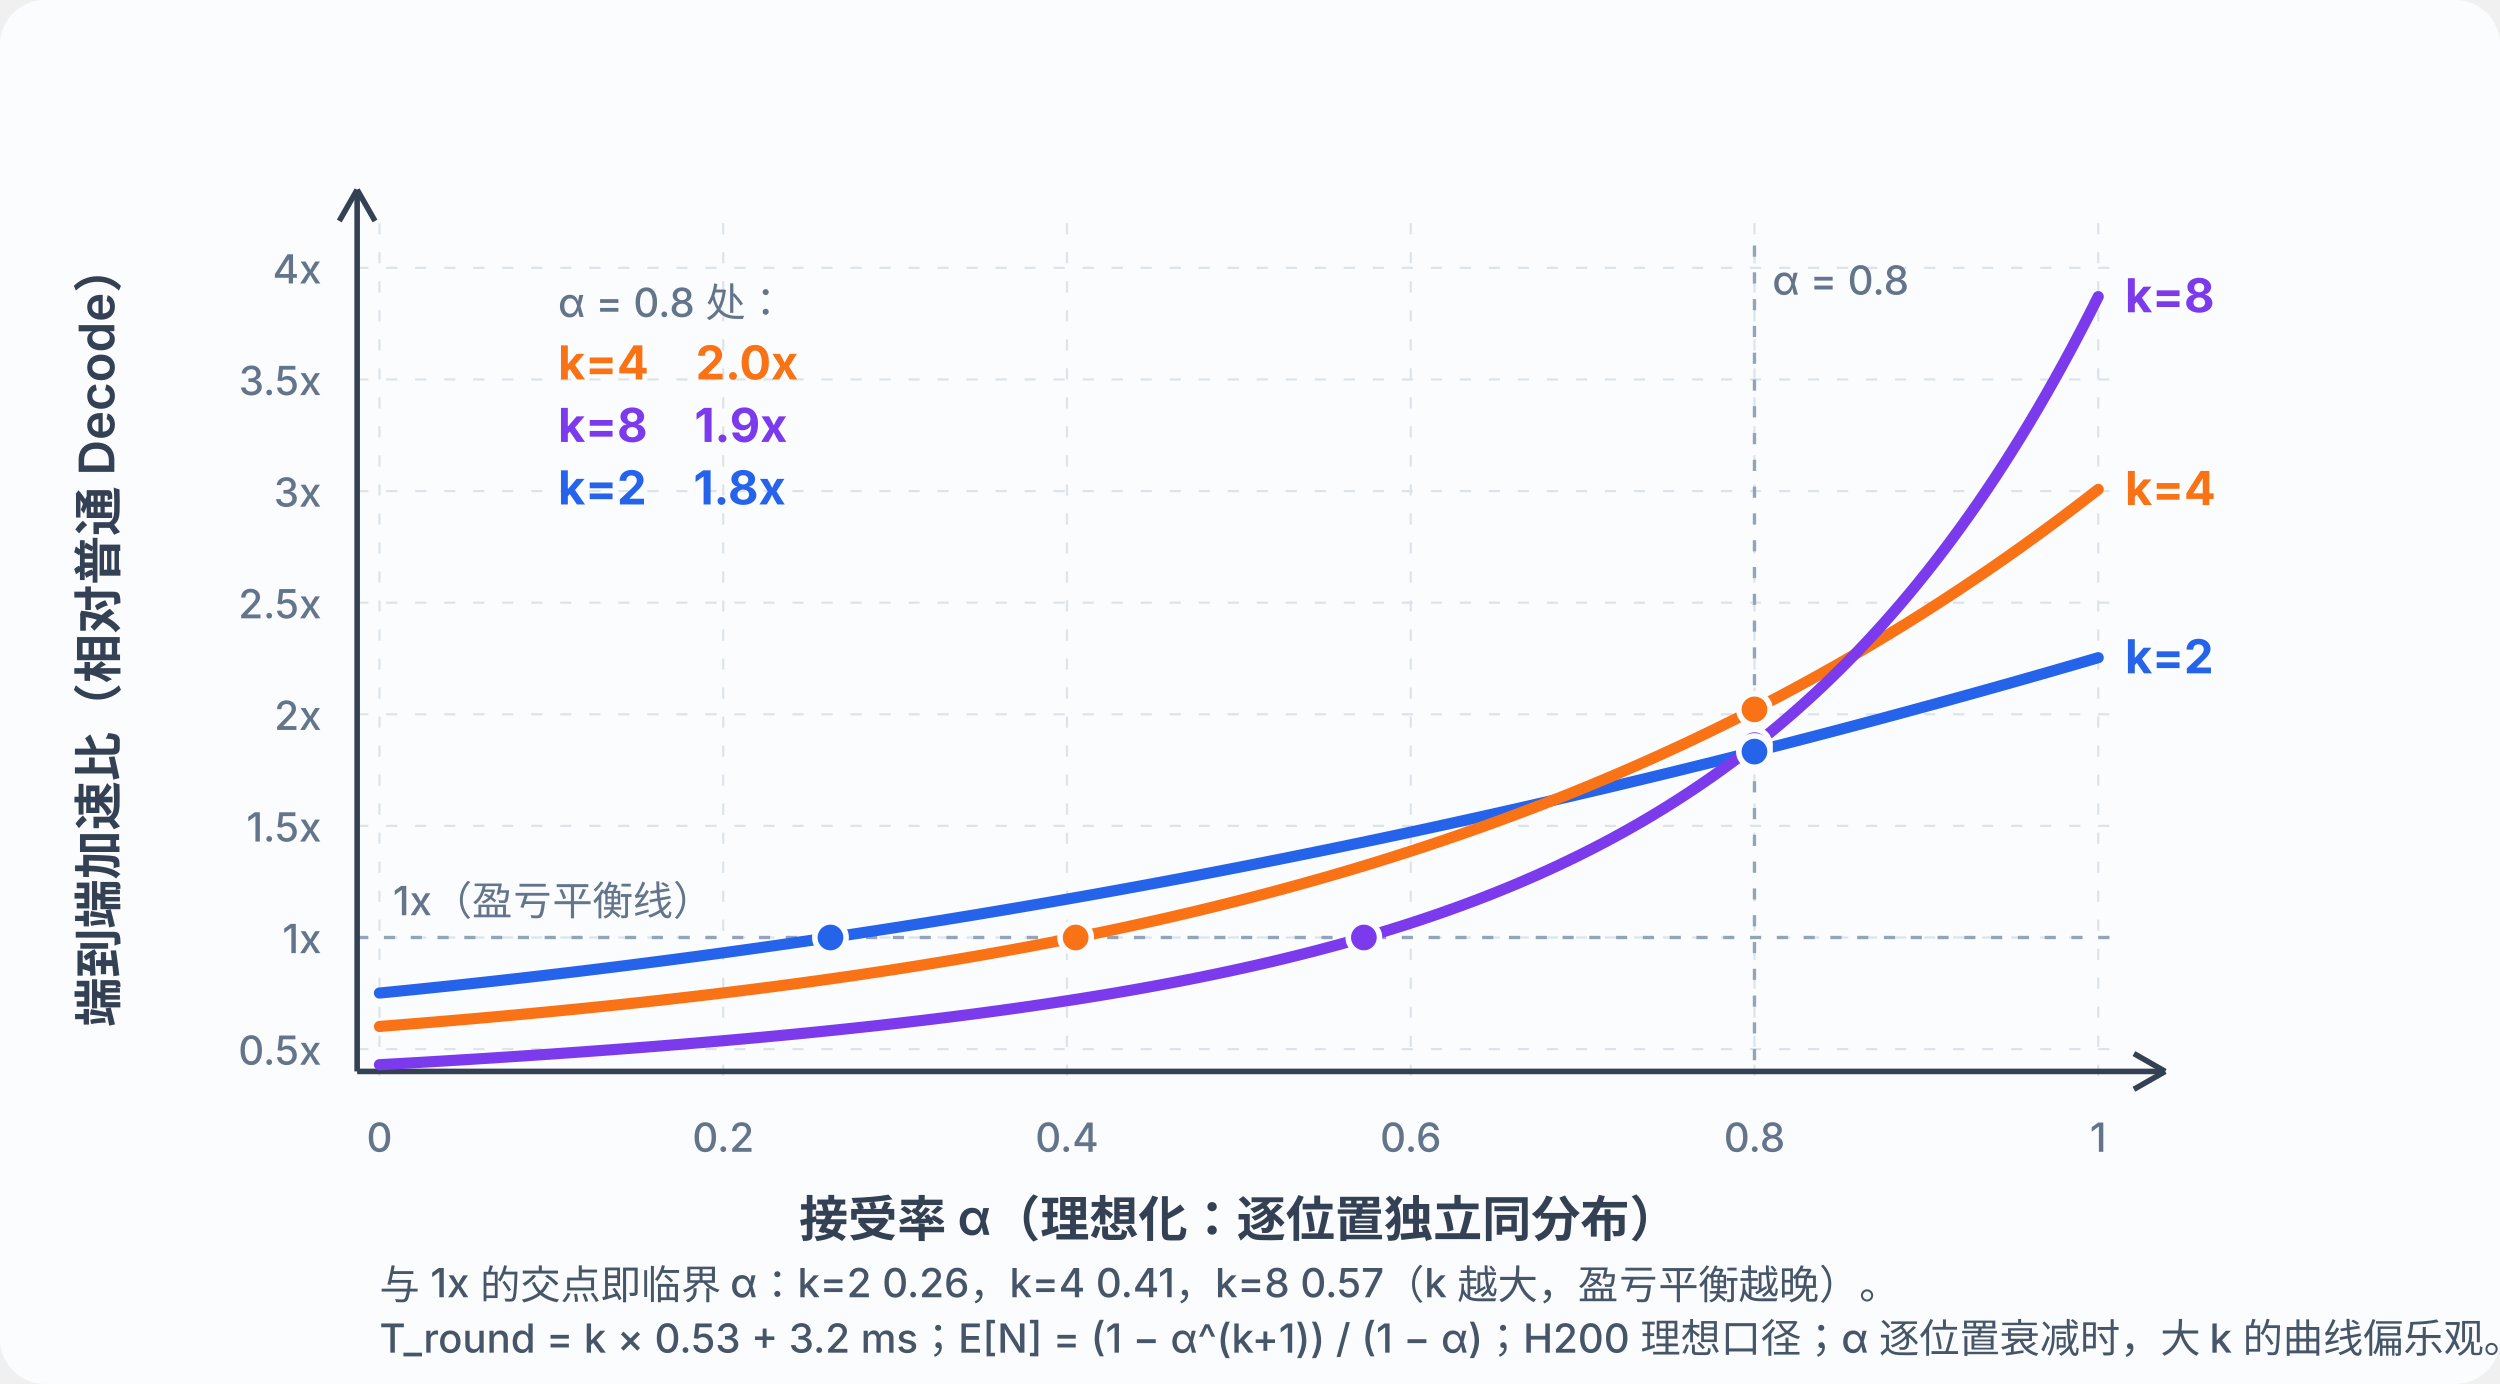
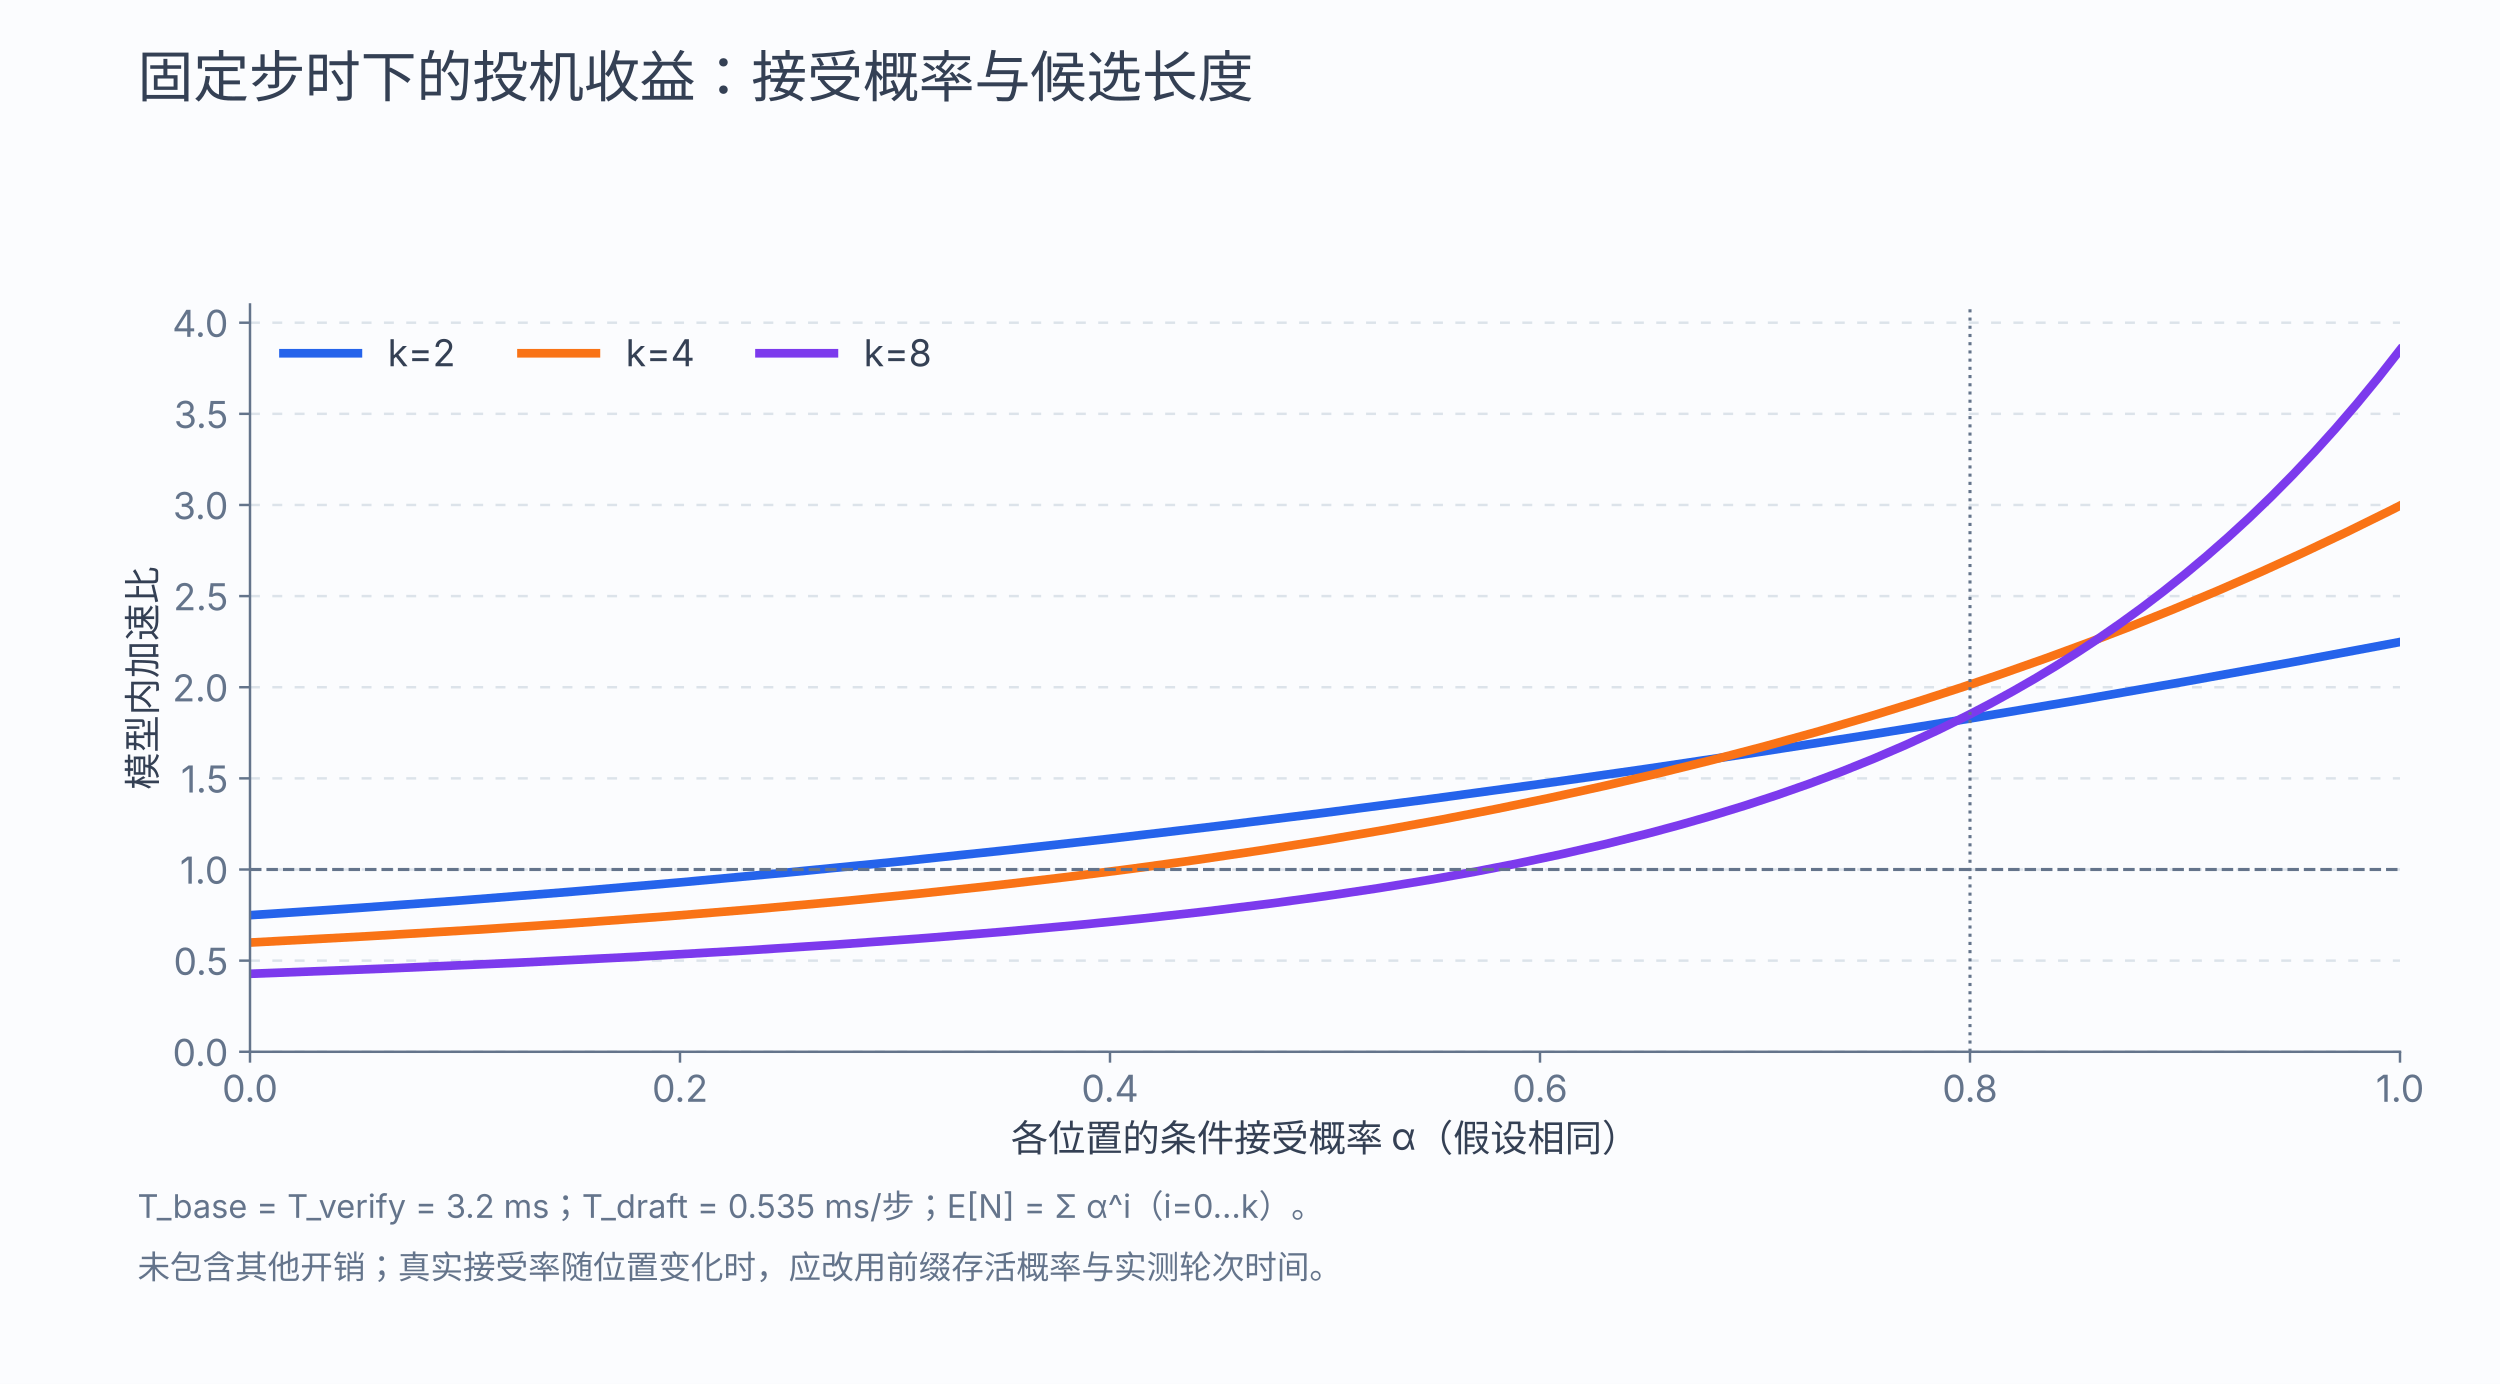
- <svg xmlns="http://www.w3.org/2000/svg" width="1120" height="620" viewBox="0 0 1120 620" role="img" aria-labelledby="title desc">
-   <style>
-     .bg { fill: #fbfcfe; }
-     .grid { stroke: #dce3ea; stroke-width: 1; stroke-dasharray: 5 8; }
-     .axis { stroke: #344054; stroke-width: 2.5; }
-     .guide { stroke: #94a3b8; stroke-width: 1.5; stroke-dasharray: 5 7; }
-     .label { fill: #344054; font: 600 22px -apple-system, BlinkMacSystemFont, "PingFang SC", "Microsoft YaHei", sans-serif; }
-     .tick { fill: #64748b; font: 500 18px -apple-system, BlinkMacSystemFont, "PingFang SC", "Microsoft YaHei", sans-serif; }
-     .small { fill: #64748b; font: 500 20px -apple-system, BlinkMacSystemFont, "PingFang SC", "Microsoft YaHei", sans-serif; }
-     .muted { fill: #64748b; font: 500 18px -apple-system, BlinkMacSystemFont, "PingFang SC", "Microsoft YaHei", sans-serif; }
-     .note { fill: #475569; font: 500 18px -apple-system, BlinkMacSystemFont, "PingFang SC", "Microsoft YaHei", sans-serif; }
-     .in { fill: #ffffff; font: 600 16px -apple-system, BlinkMacSystemFont, "PingFang SC", "Microsoft YaHei", sans-serif; }
-     .blk { fill: #64748b; font: 500 17px -apple-system, BlinkMacSystemFont, "PingFang SC", "Microsoft YaHei", sans-serif; }
-     .ser { font: 700 21px -apple-system, BlinkMacSystemFont, "PingFang SC", "Microsoft YaHei", sans-serif; }
-     .vlab { font: 700 21px -apple-system, BlinkMacSystemFont, "PingFang SC", "Microsoft YaHei", sans-serif; }
-   </style>
-   <rect class="bg" width="1120" height="620" rx="20" />
-   <line class="grid" x1="160" y1="470" x2="950" y2="470" />
-   <text class="tick" x="144" y="477" text-anchor="end">0.5x</text>
-   <line class="grid" x1="160" y1="420" x2="950" y2="420" />
-   <text class="tick" x="144" y="427" text-anchor="end">1x</text>
-   <line class="grid" x1="160" y1="370" x2="950" y2="370" />
-   <text class="tick" x="144" y="377" text-anchor="end">1.5x</text>
-   <line class="grid" x1="160" y1="320" x2="950" y2="320" />
-   <text class="tick" x="144" y="327" text-anchor="end">2x</text>
-   <line class="grid" x1="160" y1="270" x2="950" y2="270" />
-   <text class="tick" x="144" y="277" text-anchor="end">2.5x</text>
-   <line class="grid" x1="160" y1="220" x2="950" y2="220" />
-   <text class="tick" x="144" y="227" text-anchor="end">3x</text>
-   <line class="grid" x1="160" y1="170" x2="950" y2="170" />
-   <text class="tick" x="144" y="177" text-anchor="end">3.5x</text>
-   <line class="grid" x1="160" y1="120" x2="950" y2="120" />
-   <text class="tick" x="144" y="127" text-anchor="end">4x</text>
-   <line class="grid" x1="170" y1="100" x2="170" y2="488" />
-   <text class="tick" x="170" y="516" text-anchor="middle">0</text>
-   <line class="grid" x1="324" y1="100" x2="324" y2="488" />
-   <text class="tick" x="324" y="516" text-anchor="middle">0.2</text>
-   <line class="grid" x1="478" y1="100" x2="478" y2="488" />
-   <text class="tick" x="478" y="516" text-anchor="middle">0.4</text>
-   <line class="grid" x1="632" y1="100" x2="632" y2="488" />
-   <text class="tick" x="632" y="516" text-anchor="middle">0.6</text>
-   <line class="grid" x1="786" y1="100" x2="786" y2="488" />
-   <text class="tick" x="786" y="516" text-anchor="middle">0.8</text>
-   <line class="grid" x1="940" y1="100" x2="940" y2="488" />
-   <text class="tick" x="940" y="516" text-anchor="middle">1</text>
-   <line class="guide" x1="160" y1="420" x2="950" y2="420" />
-   <text class="muted" x="176" y="410">1x（盈亏平衡线）</text>
-   <line class="guide" x1="786" y1="110" x2="786" y2="480" />
-   <text class="muted" x="794" y="132">α = 0.8</text>
-   <line class="axis" x1="160" y1="480" x2="970" y2="480" />
-   <path class="axis" d="M970 480 l-14 -8 M970 480 l-14 8" />
-   <line class="axis" x1="160" y1="480" x2="160" y2="85" />
-   <path class="axis" d="M160 85 l-8 14 M160 85 l8 14" />
-   <polyline fill="none" stroke="#2563eb" stroke-width="5" stroke-linecap="round" stroke-linejoin="round" points="170,444.883 173.85,444.505 177.7,444.124 181.55,443.739 185.4,443.35 189.25,442.958 193.1,442.562 196.95,442.162 200.8,441.758 204.65,441.35 208.5,440.939 212.35,440.524 216.2,440.105 220.05,439.683 223.9,439.256 227.75,438.826 231.6,438.392 235.45,437.955 239.3,437.514 243.15,437.069 247,436.62 250.85,436.167 254.7,435.711 258.55,435.251 262.4,434.787 266.25,434.319 270.1,433.848 273.95,433.373 277.8,432.894 281.65,432.411 285.5,431.925 289.35,431.435 293.2,430.941 297.05,430.443 300.9,429.942 304.75,429.437 308.6,428.928 312.45,428.415 316.3,427.899 320.15,427.378 324,426.854 327.85,426.327 331.7,425.795 335.55,425.26 339.4,424.721 343.25,424.178 347.1,423.632 350.95,423.082 354.8,422.528 358.65,421.97 362.5,421.408 366.35,420.843 370.2,420.274 374.05,419.701 377.9,419.125 381.75,418.545 385.6,417.961 389.45,417.373 393.3,416.781 397.15,416.186 401,415.587 404.85,414.984 408.7,414.377 412.55,413.767 416.4,413.153 420.25,412.535 424.1,411.914 427.95,411.288 431.8,410.659 435.65,410.026 439.5,409.39 443.35,408.749 447.2,408.105 451.05,407.457 454.9,406.806 458.75,406.15 462.6,405.491 466.45,404.828 470.3,404.162 474.15,403.491 478,402.817 481.85,402.139 485.7,401.457 489.55,400.772 493.4,400.083 497.25,399.39 501.1,398.693 504.95,397.992 508.8,397.288 512.65,396.58 516.5,395.869 520.35,395.153 524.2,394.434 528.05,393.711 531.9,392.984 535.75,392.254 539.6,391.519 543.45,390.781 547.3,390.039 551.15,389.294 555,388.545 558.85,387.792 562.7,387.035 566.55,386.274 570.4,385.51 574.25,384.742 578.1,383.97 581.95,383.194 585.8,382.415 589.65,381.632 593.5,380.845 597.35,380.054 601.2,379.26 605.05,378.462 608.9,377.66 612.75,376.854 616.6,376.045 620.45,375.232 624.3,374.415 628.15,373.594 632,372.77 635.85,371.942 639.7,371.11 643.55,370.274 647.4,369.435 651.25,368.592 655.1,367.745 658.95,366.894 662.8,366.039 666.65,365.181 670.5,364.319 674.35,363.454 678.2,362.584 682.05,361.711 685.9,360.834 689.75,359.953 693.6,359.069 697.45,358.18 701.3,357.288 705.15,356.392 709,355.493 712.85,354.59 716.7,353.683 720.55,352.772 724.4,351.857 728.25,350.939 732.1,350.017 735.95,349.091 739.8,348.162 743.65,347.228 747.5,346.291 751.35,345.35 755.2,344.406 759.05,343.457 762.9,342.505 766.75,341.549 770.6,340.59 774.45,339.626 778.3,338.659 782.15,337.688 786,336.714 789.85,335.735 793.7,334.753 797.55,333.767 801.4,332.777 805.25,331.784 809.1,330.787 812.95,329.786 816.8,328.781 820.65,327.773 824.5,326.761 828.35,325.745 832.2,324.725 836.05,323.701 839.9,322.674 843.75,321.643 847.6,320.608 851.45,319.57 855.3,318.528 859.15,317.482 863,316.432 866.85,315.378 870.7,314.321 874.55,313.26 878.4,312.195 882.25,311.127 886.1,310.054 889.95,308.978 893.8,307.899 897.65,306.815 901.5,305.728 905.35,304.637 909.2,303.542 913.05,302.443 916.9,301.341 920.75,300.235 924.6,299.125 928.45,298.011 932.3,296.894 936.15,295.773 940,294.648" />
-   <text class="ser" fill="#2563eb" x="952" y="301.648">k=2</text>
-   <circle cx="372.046" cy="420" r="7" fill="#2563eb" stroke="#fbfcfe" stroke-width="2.5" />
-   <polyline fill="none" stroke="#f97316" stroke-width="5" stroke-linecap="round" stroke-linejoin="round" points="170,459.85 173.85,459.547 177.7,459.242 181.55,458.934 185.4,458.622 189.25,458.307 193.1,457.989 196.95,457.668 200.8,457.343 204.65,457.015 208.5,456.684 212.35,456.349 216.2,456.01 220.05,455.668 223.9,455.322 227.75,454.973 231.6,454.619 235.45,454.262 239.3,453.901 243.15,453.536 247,453.167 250.85,452.794 254.7,452.416 258.55,452.035 262.4,451.649 266.25,451.259 270.1,450.864 273.95,450.465 277.8,450.061 281.65,449.653 285.5,449.24 289.35,448.822 293.2,448.4 297.05,447.972 300.9,447.54 304.75,447.102 308.6,446.66 312.45,446.212 316.3,445.759 320.15,445.3 324,444.836 327.85,444.367 331.7,443.891 335.55,443.411 339.4,442.924 343.25,442.431 347.1,441.933 350.95,441.428 354.8,440.918 358.65,440.401 362.5,439.878 366.35,439.348 370.2,438.812 374.05,438.27 377.9,437.72 381.75,437.164 385.6,436.602 389.45,436.032 393.3,435.455 397.15,434.871 401,434.28 404.85,433.681 408.7,433.075 412.55,432.462 416.4,431.84 420.25,431.211 424.1,430.575 427.95,429.93 431.8,429.277 435.65,428.616 439.5,427.947 443.35,427.269 447.2,426.583 451.05,425.889 454.9,425.185 458.75,424.473 462.6,423.752 466.45,423.022 470.3,422.283 474.15,421.534 478,420.776 481.85,420.008 485.7,419.231 489.55,418.445 493.4,417.648 497.25,416.841 501.1,416.024 504.95,415.197 508.8,414.36 512.65,413.512 516.5,412.654 520.35,411.785 524.2,410.905 528.05,410.014 531.9,409.112 535.75,408.198 539.6,407.274 543.45,406.337 547.3,405.39 551.15,404.43 555,403.459 558.85,402.475 562.7,401.48 566.55,400.472 570.4,399.451 574.25,398.418 578.1,397.373 581.95,396.314 585.8,395.242 589.65,394.158 593.5,393.06 597.35,391.948 601.2,390.823 605.05,389.685 608.9,388.532 612.75,387.366 616.6,386.185 620.45,384.99 624.3,383.78 628.15,382.556 632,381.317 635.85,380.063 639.7,378.795 643.55,377.511 647.4,376.211 651.25,374.896 655.1,373.565 658.95,372.219 662.8,370.856 666.65,369.477 670.5,368.082 674.35,366.671 678.2,365.243 682.05,363.797 685.9,362.335 689.75,360.856 693.6,359.36 697.45,357.846 701.3,356.314 705.15,354.764 709,353.197 712.85,351.611 716.7,350.007 720.55,348.385 724.4,346.744 728.25,345.084 732.1,343.405 735.95,341.706 739.8,339.989 743.65,338.251 747.5,336.494 751.35,334.717 755.2,332.92 759.05,331.103 762.9,329.265 766.75,327.407 770.6,325.528 774.45,323.627 778.3,321.706 782.15,319.763 786,317.798 789.85,315.812 793.7,313.804 797.55,311.774 801.4,309.721 805.25,307.646 809.1,305.548 812.95,303.427 816.8,301.283 820.65,299.115 824.5,296.924 828.35,294.71 832.2,292.471 836.05,290.209 839.9,287.922 843.75,285.61 847.6,283.274 851.45,280.913 855.3,278.527 859.15,276.115 863,273.678 866.85,271.215 870.7,268.727 874.55,266.212 878.4,263.67 882.25,261.102 886.1,258.508 889.95,255.886 893.8,253.237 897.65,250.561 901.5,247.857 905.35,245.125 909.2,242.365 913.05,239.577 916.9,236.76 920.75,233.914 924.6,231.04 928.45,228.136 932.3,225.203 936.15,222.241 940,219.248" />
-   <text class="ser" fill="#f97316" x="952" y="226.248">k=4</text>
-   <circle cx="481.892" cy="420" r="7" fill="#f97316" stroke="#fbfcfe" stroke-width="2.5" />
-   <polyline fill="none" stroke="#7c3aed" stroke-width="5" stroke-linecap="round" stroke-linejoin="round" points="170,476.989 173.85,476.773 177.7,476.555 181.55,476.334 185.4,476.111 189.25,475.886 193.1,475.659 196.95,475.429 200.8,475.197 204.65,474.963 208.5,474.726 212.35,474.486 216.2,474.244 220.05,473.999 223.9,473.752 227.75,473.502 231.6,473.249 235.45,472.994 239.3,472.735 243.15,472.474 247,472.21 250.85,471.943 254.7,471.673 258.55,471.4 262.4,471.124 266.25,470.845 270.1,470.562 273.95,470.277 277.8,469.987 281.65,469.695 285.5,469.399 289.35,469.1 293.2,468.797 297.05,468.49 300.9,468.18 304.75,467.866 308.6,467.548 312.45,467.226 316.3,466.9 320.15,466.571 324,466.237 327.85,465.898 331.7,465.556 335.55,465.209 339.4,464.858 343.25,464.502 347.1,464.142 350.95,463.777 354.8,463.407 358.65,463.032 362.5,462.653 366.35,462.268 370.2,461.878 374.05,461.482 377.9,461.082 381.75,460.675 385.6,460.263 389.45,459.846 393.3,459.422 397.15,458.993 401,458.557 404.85,458.115 408.7,457.667 412.55,457.212 416.4,456.751 420.25,456.283 424.1,455.808 427.95,455.326 431.8,454.836 435.65,454.339 439.5,453.835 443.35,453.323 447.2,452.803 451.05,452.274 454.9,451.738 458.75,451.193 462.6,450.639 466.45,450.077 470.3,449.505 474.15,448.924 478,448.334 481.85,447.734 485.7,447.124 489.55,446.504 493.4,445.874 497.25,445.233 501.1,444.58 504.95,443.917 508.8,443.243 512.65,442.556 516.5,441.858 520.35,441.147 524.2,440.424 528.05,439.688 531.9,438.938 535.75,438.176 539.6,437.399 543.45,436.608 547.3,435.803 551.15,434.982 555,434.147 558.85,433.295 562.7,432.428 566.55,431.544 570.4,430.643 574.25,429.725 578.1,428.79 581.95,427.836 585.8,426.863 589.65,425.872 593.5,424.861 597.35,423.83 601.2,422.778 605.05,421.705 608.9,420.61 612.75,419.494 616.6,418.354 620.45,417.191 624.3,416.005 628.15,414.793 632,413.557 635.85,412.294 639.7,411.006 643.55,409.69 647.4,408.346 651.25,406.974 655.1,405.572 658.95,404.14 662.8,402.678 666.65,401.184 670.5,399.657 674.35,398.098 678.2,396.504 682.05,394.875 685.9,393.21 689.75,391.509 693.6,389.77 697.45,387.992 701.3,386.174 705.15,384.316 709,382.416 712.85,380.474 716.7,378.487 720.55,376.455 724.4,374.378 728.25,372.253 732.1,370.079 735.95,367.856 739.8,365.582 743.65,363.255 747.5,360.875 751.35,358.44 755.2,355.948 759.05,353.399 762.9,350.79 766.75,348.121 770.6,345.39 774.45,342.595 778.3,339.734 782.15,336.807 786,333.81 789.85,330.744 793.7,327.605 797.55,324.392 801.4,321.104 805.25,317.738 809.1,314.292 812.95,310.765 816.8,307.155 820.65,303.459 824.5,299.675 828.35,295.802 832.2,291.836 836.05,287.777 839.9,283.621 843.75,279.366 847.6,275.01 851.45,270.551 855.3,265.985 859.15,261.311 863,256.525 866.85,251.625 870.7,246.609 874.55,241.474 878.4,236.216 882.25,230.833 886.1,225.322 889.95,219.679 893.8,213.903 897.65,207.989 901.5,201.935 905.35,195.737 909.2,189.391 913.05,182.895 916.9,176.245 920.75,169.437 924.6,162.468 928.45,155.334 932.3,148.031 936.15,140.556 940,132.903" />
-   <text class="ser" fill="#7c3aed" x="952" y="139.903">k=8</text>
-   <circle cx="611.014" cy="420" r="7" fill="#7c3aed" stroke="#fbfcfe" stroke-width="2.5" />
-   <text class="muted" x="250" y="142">α = 0.8 处：</text>
-   <circle cx="786" cy="317.798" r="7" fill="#f97316" stroke="#fbfcfe" stroke-width="2.5" />
-   <text class="vlab" fill="#f97316" x="250" y="170">k=4　2.0x</text>
-   <circle cx="786" cy="333.81" r="7" fill="#7c3aed" stroke="#fbfcfe" stroke-width="2.5" />
-   <text class="vlab" fill="#7c3aed" x="250" y="198">k=8　1.9x</text>
-   <circle cx="786" cy="336.714" r="7" fill="#2563eb" stroke="#fbfcfe" stroke-width="2.5" />
-   <text class="vlab" fill="#2563eb" x="250" y="226">k=2　1.8x</text>
-   <text class="label" x="555" y="554" text-anchor="middle">接受率 α（理想化：逐位置独立同分布）</text>
-   <text class="label" transform="rotate(-90)" x="-460" y="52">端到端加速比（相对普通 Decode）</text>
-   <text class="note" x="170" y="582">与 1x 的交点即临界 α：k=2 0.26，k=4 0.41，k=8 0.57（k 越大，盈亏平衡越晚）。</text>
-   <text class="note" x="170" y="606">T_round = k × 0.53 + 3.2 ms；E[N] = (1 − α^(k+1)) / (1 − α)；H200 理想口径；α 逐位置衰减时，大 k 的曲线偏乐观。</text>
+ <svg xmlns="http://www.w3.org/2000/svg" xmlns:xlink="http://www.w3.org/1999/xlink" role="img" aria-labelledby="title desc" width="1120" height="620" viewBox="0 0 806.4 446.4" version="1.1">
+   <defs>
+     <style type="text/css">*{stroke-linejoin: round; stroke-linecap: butt}</style>
+   </defs>
+   <g id="figure_1">
+     <g id="patch_1">
+       <path d="M 0 446.4 L 806.4 446.4 L 806.4 0 L 0 0 z " style="fill: #fbfcfe" />
+     </g>
+     <g id="axes_1">
+       <g id="patch_2">
+         <path d="M 80.64 339.264 L 774.144 339.264 L 774.144 98.208 L 80.64 98.208 z " style="fill: #fbfcfe" />
+       </g>
+       <g id="matplotlib.axis_1">
+         <g id="xtick_1">
+           <g id="line2d_1">
+             <defs>
+               <path id="m4ab17bad40" d="M 0 0 L 0 3.5 " style="stroke: #64748b; stroke-width: 0.8" />
+             </defs>
+             <g>
+               <use xlink:href="#m4ab17bad40" x="80.64" y="339.264" style="fill: #64748b; stroke: #64748b; stroke-width: 0.8" />
+             </g>
+           </g>
+           <g id="text_1">
+             <text style="font-size: 12px; font-family: -apple-system, BlinkMacSystemFont, 'PingFang SC', 'Microsoft YaHei', sans-serif; text-anchor: middle; fill: #64748b" x="80.64" y="355.405" transform="rotate(-0 80.64 355.4046)">0.0</text>
+           </g>
+         </g>
+         <g id="xtick_2">
+           <g id="line2d_2">
+             <g>
+               <use xlink:href="#m4ab17bad40" x="219.341" y="339.264" style="fill: #64748b; stroke: #64748b; stroke-width: 0.8" />
+             </g>
+           </g>
+           <g id="text_2">
+             <text style="font-size: 12px; font-family: -apple-system, BlinkMacSystemFont, 'PingFang SC', 'Microsoft YaHei', sans-serif; text-anchor: middle; fill: #64748b" x="219.341" y="355.405" transform="rotate(-0 219.3408 355.4046)">0.2</text>
+           </g>
+         </g>
+         <g id="xtick_3">
+           <g id="line2d_3">
+             <g>
+               <use xlink:href="#m4ab17bad40" x="358.042" y="339.264" style="fill: #64748b; stroke: #64748b; stroke-width: 0.8" />
+             </g>
+           </g>
+           <g id="text_3">
+             <text style="font-size: 12px; font-family: -apple-system, BlinkMacSystemFont, 'PingFang SC', 'Microsoft YaHei', sans-serif; text-anchor: middle; fill: #64748b" x="358.042" y="355.405" transform="rotate(-0 358.0416 355.4046)">0.4</text>
+           </g>
+         </g>
+         <g id="xtick_4">
+           <g id="line2d_4">
+             <g>
+               <use xlink:href="#m4ab17bad40" x="496.742" y="339.264" style="fill: #64748b; stroke: #64748b; stroke-width: 0.8" />
+             </g>
+           </g>
+           <g id="text_4">
+             <text style="font-size: 12px; font-family: -apple-system, BlinkMacSystemFont, 'PingFang SC', 'Microsoft YaHei', sans-serif; text-anchor: middle; fill: #64748b" x="496.742" y="355.405" transform="rotate(-0 496.7424 355.4046)">0.6</text>
+           </g>
+         </g>
+         <g id="xtick_5">
+           <g id="line2d_5">
+             <g>
+               <use xlink:href="#m4ab17bad40" x="635.443" y="339.264" style="fill: #64748b; stroke: #64748b; stroke-width: 0.8" />
+             </g>
+           </g>
+           <g id="text_5">
+             <text style="font-size: 12px; font-family: -apple-system, BlinkMacSystemFont, 'PingFang SC', 'Microsoft YaHei', sans-serif; text-anchor: middle; fill: #64748b" x="635.443" y="355.405" transform="rotate(-0 635.4432 355.4046)">0.8</text>
+           </g>
+         </g>
+         <g id="xtick_6">
+           <g id="line2d_6">
+             <g>
+               <use xlink:href="#m4ab17bad40" x="774.144" y="339.264" style="fill: #64748b; stroke: #64748b; stroke-width: 0.8" />
+             </g>
+           </g>
+           <g id="text_6">
+             <text style="font-size: 12px; font-family: -apple-system, BlinkMacSystemFont, 'PingFang SC', 'Microsoft YaHei', sans-serif; text-anchor: middle; fill: #64748b" x="774.144" y="355.405" transform="rotate(-0 774.144 355.4046)">1.0</text>
+           </g>
+         </g>
+         <g id="text_7">
+           <text style="font-size: 12px; font-family: -apple-system, BlinkMacSystemFont, 'PingFang SC', 'Microsoft YaHei', sans-serif; text-anchor: middle; fill: #344054" x="427.392" y="371.405" transform="rotate(-0 427.392 371.4046)">各位置的条件接受概率 α（假设相同）</text>
+         </g>
+       </g>
+       <g id="matplotlib.axis_2">
+         <g id="ytick_1">
+           <g id="line2d_7">
+             <path d="M 80.64 339.264 L 774.144 339.264 " clip-path="url(#pdf39726b14)" style="fill: none; stroke-dasharray: 3.2,4; stroke-dashoffset: 0; stroke: #dce3ea; stroke-width: 0.8" />
+           </g>
+           <g id="line2d_8">
+             <defs>
+               <path id="m89075c0011" d="M 0 0 L -3.5 0 " style="stroke: #64748b; stroke-width: 0.8" />
+             </defs>
+             <g>
+               <use xlink:href="#m89075c0011" x="80.64" y="339.264" style="fill: #64748b; stroke: #64748b; stroke-width: 0.8" />
+             </g>
+           </g>
+           <g id="text_8">
+             <text style="font-size: 12px; font-family: -apple-system, BlinkMacSystemFont, 'PingFang SC', 'Microsoft YaHei', sans-serif; text-anchor: end; fill: #64748b" x="73.64" y="343.834" transform="rotate(-0 73.64 343.8343)">0.0</text>
+           </g>
+         </g>
+         <g id="ytick_2">
+           <g id="line2d_9">
+             <path d="M 80.64 309.867 L 774.144 309.867 " clip-path="url(#pdf39726b14)" style="fill: none; stroke-dasharray: 3.2,4; stroke-dashoffset: 0; stroke: #dce3ea; stroke-width: 0.8" />
+           </g>
+           <g id="line2d_10">
+             <g>
+               <use xlink:href="#m89075c0011" x="80.64" y="309.867" style="fill: #64748b; stroke: #64748b; stroke-width: 0.8" />
+             </g>
+           </g>
+           <g id="text_9">
+             <text style="font-size: 12px; font-family: -apple-system, BlinkMacSystemFont, 'PingFang SC', 'Microsoft YaHei', sans-serif; text-anchor: end; fill: #64748b" x="73.64" y="314.437" transform="rotate(-0 73.64 314.4372)">0.5</text>
+           </g>
+         </g>
+         <g id="ytick_3">
+           <g id="line2d_11">
+             <path d="M 80.64 280.47 L 774.144 280.47 " clip-path="url(#pdf39726b14)" style="fill: none; stroke-dasharray: 3.2,4; stroke-dashoffset: 0; stroke: #dce3ea; stroke-width: 0.8" />
+           </g>
+           <g id="line2d_12">
+             <g>
+               <use xlink:href="#m89075c0011" x="80.64" y="280.47" style="fill: #64748b; stroke: #64748b; stroke-width: 0.8" />
+             </g>
+           </g>
+           <g id="text_10">
+             <text style="font-size: 12px; font-family: -apple-system, BlinkMacSystemFont, 'PingFang SC', 'Microsoft YaHei', sans-serif; text-anchor: end; fill: #64748b" x="73.64" y="285.04" transform="rotate(-0 73.64 285.0402)">1.0</text>
+           </g>
+         </g>
+         <g id="ytick_4">
+           <g id="line2d_13">
+             <path d="M 80.64 251.073 L 774.144 251.073 " clip-path="url(#pdf39726b14)" style="fill: none; stroke-dasharray: 3.2,4; stroke-dashoffset: 0; stroke: #dce3ea; stroke-width: 0.8" />
+           </g>
+           <g id="line2d_14">
+             <g>
+               <use xlink:href="#m89075c0011" x="80.64" y="251.073" style="fill: #64748b; stroke: #64748b; stroke-width: 0.8" />
+             </g>
+           </g>
+           <g id="text_11">
+             <text style="font-size: 12px; font-family: -apple-system, BlinkMacSystemFont, 'PingFang SC', 'Microsoft YaHei', sans-serif; text-anchor: end; fill: #64748b" x="73.64" y="255.643" transform="rotate(-0 73.64 255.6431)">1.5</text>
+           </g>
+         </g>
+         <g id="ytick_5">
+           <g id="line2d_15">
+             <path d="M 80.64 221.676 L 774.144 221.676 " clip-path="url(#pdf39726b14)" style="fill: none; stroke-dasharray: 3.2,4; stroke-dashoffset: 0; stroke: #dce3ea; stroke-width: 0.8" />
+           </g>
+           <g id="line2d_16">
+             <g>
+               <use xlink:href="#m89075c0011" x="80.64" y="221.676" style="fill: #64748b; stroke: #64748b; stroke-width: 0.8" />
+             </g>
+           </g>
+           <g id="text_12">
+             <text style="font-size: 12px; font-family: -apple-system, BlinkMacSystemFont, 'PingFang SC', 'Microsoft YaHei', sans-serif; text-anchor: end; fill: #64748b" x="73.64" y="226.246" transform="rotate(-0 73.64 226.246)">2.0</text>
+           </g>
+         </g>
+         <g id="ytick_6">
+           <g id="line2d_17">
+             <path d="M 80.64 192.279 L 774.144 192.279 " clip-path="url(#pdf39726b14)" style="fill: none; stroke-dasharray: 3.2,4; stroke-dashoffset: 0; stroke: #dce3ea; stroke-width: 0.8" />
+           </g>
+           <g id="line2d_18">
+             <g>
+               <use xlink:href="#m89075c0011" x="80.64" y="192.279" style="fill: #64748b; stroke: #64748b; stroke-width: 0.8" />
+             </g>
+           </g>
+           <g id="text_13">
+             <text style="font-size: 12px; font-family: -apple-system, BlinkMacSystemFont, 'PingFang SC', 'Microsoft YaHei', sans-serif; text-anchor: end; fill: #64748b" x="73.64" y="196.849" transform="rotate(-0 73.64 196.8489)">2.5</text>
+           </g>
+         </g>
+         <g id="ytick_7">
+           <g id="line2d_19">
+             <path d="M 80.64 162.882 L 774.144 162.882 " clip-path="url(#pdf39726b14)" style="fill: none; stroke-dasharray: 3.2,4; stroke-dashoffset: 0; stroke: #dce3ea; stroke-width: 0.8" />
+           </g>
+           <g id="line2d_20">
+             <g>
+               <use xlink:href="#m89075c0011" x="80.64" y="162.882" style="fill: #64748b; stroke: #64748b; stroke-width: 0.8" />
+             </g>
+           </g>
+           <g id="text_14">
+             <text style="font-size: 12px; font-family: -apple-system, BlinkMacSystemFont, 'PingFang SC', 'Microsoft YaHei', sans-serif; text-anchor: end; fill: #64748b" x="73.64" y="167.452" transform="rotate(-0 73.64 167.4519)">3.0</text>
+           </g>
+         </g>
+         <g id="ytick_8">
+           <g id="line2d_21">
+             <path d="M 80.64 133.484 L 774.144 133.484 " clip-path="url(#pdf39726b14)" style="fill: none; stroke-dasharray: 3.2,4; stroke-dashoffset: 0; stroke: #dce3ea; stroke-width: 0.8" />
+           </g>
+           <g id="line2d_22">
+             <g>
+               <use xlink:href="#m89075c0011" x="80.64" y="133.484" style="fill: #64748b; stroke: #64748b; stroke-width: 0.8" />
+             </g>
+           </g>
+           <g id="text_15">
+             <text style="font-size: 12px; font-family: -apple-system, BlinkMacSystemFont, 'PingFang SC', 'Microsoft YaHei', sans-serif; text-anchor: end; fill: #64748b" x="73.64" y="138.055" transform="rotate(-0 73.64 138.0548)">3.5</text>
+           </g>
+         </g>
+         <g id="ytick_9">
+           <g id="line2d_23">
+             <path d="M 80.64 104.087 L 774.144 104.087 " clip-path="url(#pdf39726b14)" style="fill: none; stroke-dasharray: 3.2,4; stroke-dashoffset: 0; stroke: #dce3ea; stroke-width: 0.8" />
+           </g>
+           <g id="line2d_24">
+             <g>
+               <use xlink:href="#m89075c0011" x="80.64" y="104.087" style="fill: #64748b; stroke: #64748b; stroke-width: 0.8" />
+             </g>
+           </g>
+           <g id="text_16">
+             <text style="font-size: 12px; font-family: -apple-system, BlinkMacSystemFont, 'PingFang SC', 'Microsoft YaHei', sans-serif; text-anchor: end; fill: #64748b" x="73.64" y="108.658" transform="rotate(-0 73.64 108.6577)">4.0</text>
+           </g>
+         </g>
+         <g id="text_17">
+           <text style="font-size: 12px; font-family: -apple-system, BlinkMacSystemFont, 'PingFang SC', 'Microsoft YaHei', sans-serif; text-anchor: middle; fill: #344054" x="50.328" y="218.736" transform="rotate(-90 50.3275 218.736)">模型内加速比</text>
+         </g>
+       </g>
+       <g id="line2d_25">
+         <path d="M 80.64 295.203 L 115.315 292.89 L 149.99 290.356 L 184.666 287.602 L 219.341 284.628 L 254.016 281.434 L 288.691 278.019 L 323.366 274.384 L 358.042 270.529 L 392.717 266.453 L 427.392 262.157 L 462.067 257.641 L 496.742 252.904 L 531.418 247.947 L 566.093 242.77 L 600.768 237.373 L 635.443 231.755 L 670.118 225.917 L 704.794 219.858 L 739.469 213.579 L 774.144 207.08 L 774.144 207.08 " clip-path="url(#pdf39726b14)" style="fill: none; stroke: #2563eb; stroke-width: 2.8; stroke-linecap: square" />
+       </g>
+       <g id="line2d_26">
+         <path d="M 80.64 304.032 L 118.783 301.981 L 153.458 299.899 L 184.666 297.817 L 215.873 295.509 L 243.613 293.242 L 271.354 290.744 L 295.626 288.349 L 319.899 285.737 L 344.172 282.888 L 364.977 280.24 L 385.782 277.386 L 406.587 274.312 L 427.392 271.001 L 448.197 267.436 L 465.535 264.259 L 482.872 260.883 L 500.21 257.298 L 517.548 253.491 L 534.885 249.453 L 552.223 245.171 L 569.56 240.632 L 586.898 235.825 L 604.236 230.737 L 618.106 226.455 L 631.976 221.977 L 645.846 217.298 L 659.716 212.408 L 673.586 207.303 L 687.456 201.973 L 701.326 196.411 L 715.196 190.61 L 729.066 184.562 L 742.936 178.259 L 756.806 171.692 L 770.676 164.855 L 774.144 163.102 L 774.144 163.102 " clip-path="url(#pdf39726b14)" style="fill: none; stroke: #f97316; stroke-width: 2.8; stroke-linecap: square" />
+       </g>
+       <g id="line2d_27">
+         <path d="M 80.64 314.111 L 125.718 312.363 L 167.328 310.518 L 205.471 308.59 L 240.146 306.598 L 271.354 304.571 L 299.094 302.546 L 323.366 300.571 L 347.639 298.373 L 368.444 296.284 L 389.249 293.975 L 410.054 291.413 L 427.392 289.057 L 444.73 286.472 L 462.067 283.627 L 475.937 281.141 L 489.807 278.448 L 503.677 275.524 L 517.548 272.347 L 531.418 268.888 L 541.82 266.091 L 552.223 263.106 L 562.625 259.916 L 573.028 256.508 L 583.43 252.862 L 593.833 248.96 L 604.236 244.784 L 614.638 240.311 L 625.041 235.518 L 635.443 230.381 L 642.378 226.752 L 649.313 222.95 L 656.248 218.967 L 663.183 214.793 L 670.118 210.419 L 677.053 205.835 L 683.988 201.03 L 690.924 195.995 L 697.859 190.717 L 704.794 185.184 L 711.729 179.386 L 718.664 173.308 L 725.599 166.937 L 732.534 160.259 L 739.469 153.26 L 746.404 145.925 L 753.339 138.237 L 760.274 130.18 L 767.209 121.738 L 774.144 112.891 L 774.144 112.891 " clip-path="url(#pdf39726b14)" style="fill: none; stroke: #7c3aed; stroke-width: 2.8; stroke-linecap: square" />
+       </g>
+       <g id="line2d_28">
+         <path d="M 80.64 280.47 L 774.144 280.47 " clip-path="url(#pdf39726b14)" style="fill: none; stroke-dasharray: 3.7,1.6; stroke-dashoffset: 0; stroke: #64748b" />
+       </g>
+       <g id="line2d_29">
+         <path d="M 635.443 339.264 L 635.443 98.208 " clip-path="url(#pdf39726b14)" style="fill: none; stroke-dasharray: 1,1.65; stroke-dashoffset: 0; stroke: #64748b" />
+       </g>
+       <g id="patch_3">
+         <path d="M 80.64 339.264 L 80.64 98.208 " style="fill: none; stroke: #64748b; stroke-width: 0.8; stroke-linejoin: miter; stroke-linecap: square" />
+       </g>
+       <g id="patch_4">
+         <path d="M 80.64 339.264 L 774.144 339.264 " style="fill: none; stroke: #64748b; stroke-width: 0.8; stroke-linejoin: miter; stroke-linecap: square" />
+       </g>
+       <g id="legend_1">
+         <g id="line2d_30">
+           <path d="M 91.44 113.949 L 103.44 113.949 L 115.44 113.949 " style="fill: none; stroke: #2563eb; stroke-width: 2.8; stroke-linecap: square" />
+         </g>
+         <g id="text_18">
+           <text style="font-size: 12px; font-family: -apple-system, BlinkMacSystemFont, 'PingFang SC', 'Microsoft YaHei', sans-serif; text-anchor: start; fill: #344054" x="125.04" y="118.149" transform="rotate(-0 125.04 118.1486)">k=2</text>
+         </g>
+         <g id="line2d_31">
+           <path d="M 168.212 113.949 L 180.212 113.949 L 192.212 113.949 " style="fill: none; stroke: #f97316; stroke-width: 2.8; stroke-linecap: square" />
+         </g>
+         <g id="text_19">
+           <text style="font-size: 12px; font-family: -apple-system, BlinkMacSystemFont, 'PingFang SC', 'Microsoft YaHei', sans-serif; text-anchor: start; fill: #344054" x="201.812" y="118.149" transform="rotate(-0 201.8119 118.1486)">k=4</text>
+         </g>
+         <g id="line2d_32">
+           <path d="M 244.984 113.949 L 256.984 113.949 L 268.984 113.949 " style="fill: none; stroke: #7c3aed; stroke-width: 2.8; stroke-linecap: square" />
+         </g>
+         <g id="text_20">
+           <text style="font-size: 12px; font-family: -apple-system, BlinkMacSystemFont, 'PingFang SC', 'Microsoft YaHei', sans-serif; text-anchor: start; fill: #344054" x="278.584" y="118.149" transform="rotate(-0 278.5838 118.1486)">k=8</text>
+         </g>
+       </g>
+     </g>
+     <g id="text_21">
+       <text style="font-size: 18px; font-family: -apple-system, BlinkMacSystemFont, 'PingFang SC', 'Microsoft YaHei', sans-serif; text-anchor: start; fill: #344054" x="44.352" y="31.248" transform="rotate(-0 44.352 31.248)">固定步时下的投机收益：接受概率与候选长度</text>
+     </g>
+     <g id="text_22">
+       <text style="font-size: 10.5px; font-family: -apple-system, BlinkMacSystemFont, 'PingFang SC', 'Microsoft YaHei', sans-serif; text-anchor: start; fill: #64748b" x="44.352" y="392.832" transform="rotate(-0 44.352 392.832)">T_base = T_verify = 3.2 ms；T_draft = 0.535 ms/步；E[N] = Σ α^i（i=0…k）。</text>
+     </g>
+     <g id="text_23">
+       <text style="font-size: 10.5px; font-family: -apple-system, BlinkMacSystemFont, 'PingFang SC', 'Microsoft YaHei', sans-serif; text-anchor: start; fill: #64748b" x="44.352" y="412.474" transform="rotate(-0 44.352 412.4736)">未包含其他开销；真实接受率随位置变化时，应改用前缀存活概率与实测轮次时间。</text>
+     </g>
+   </g>
+   <defs>
+     <clipPath id="pdf39726b14">
+       <rect x="80.64" y="98.208" width="693.504" height="241.056" />
+     </clipPath>
+   </defs>
</svg>
